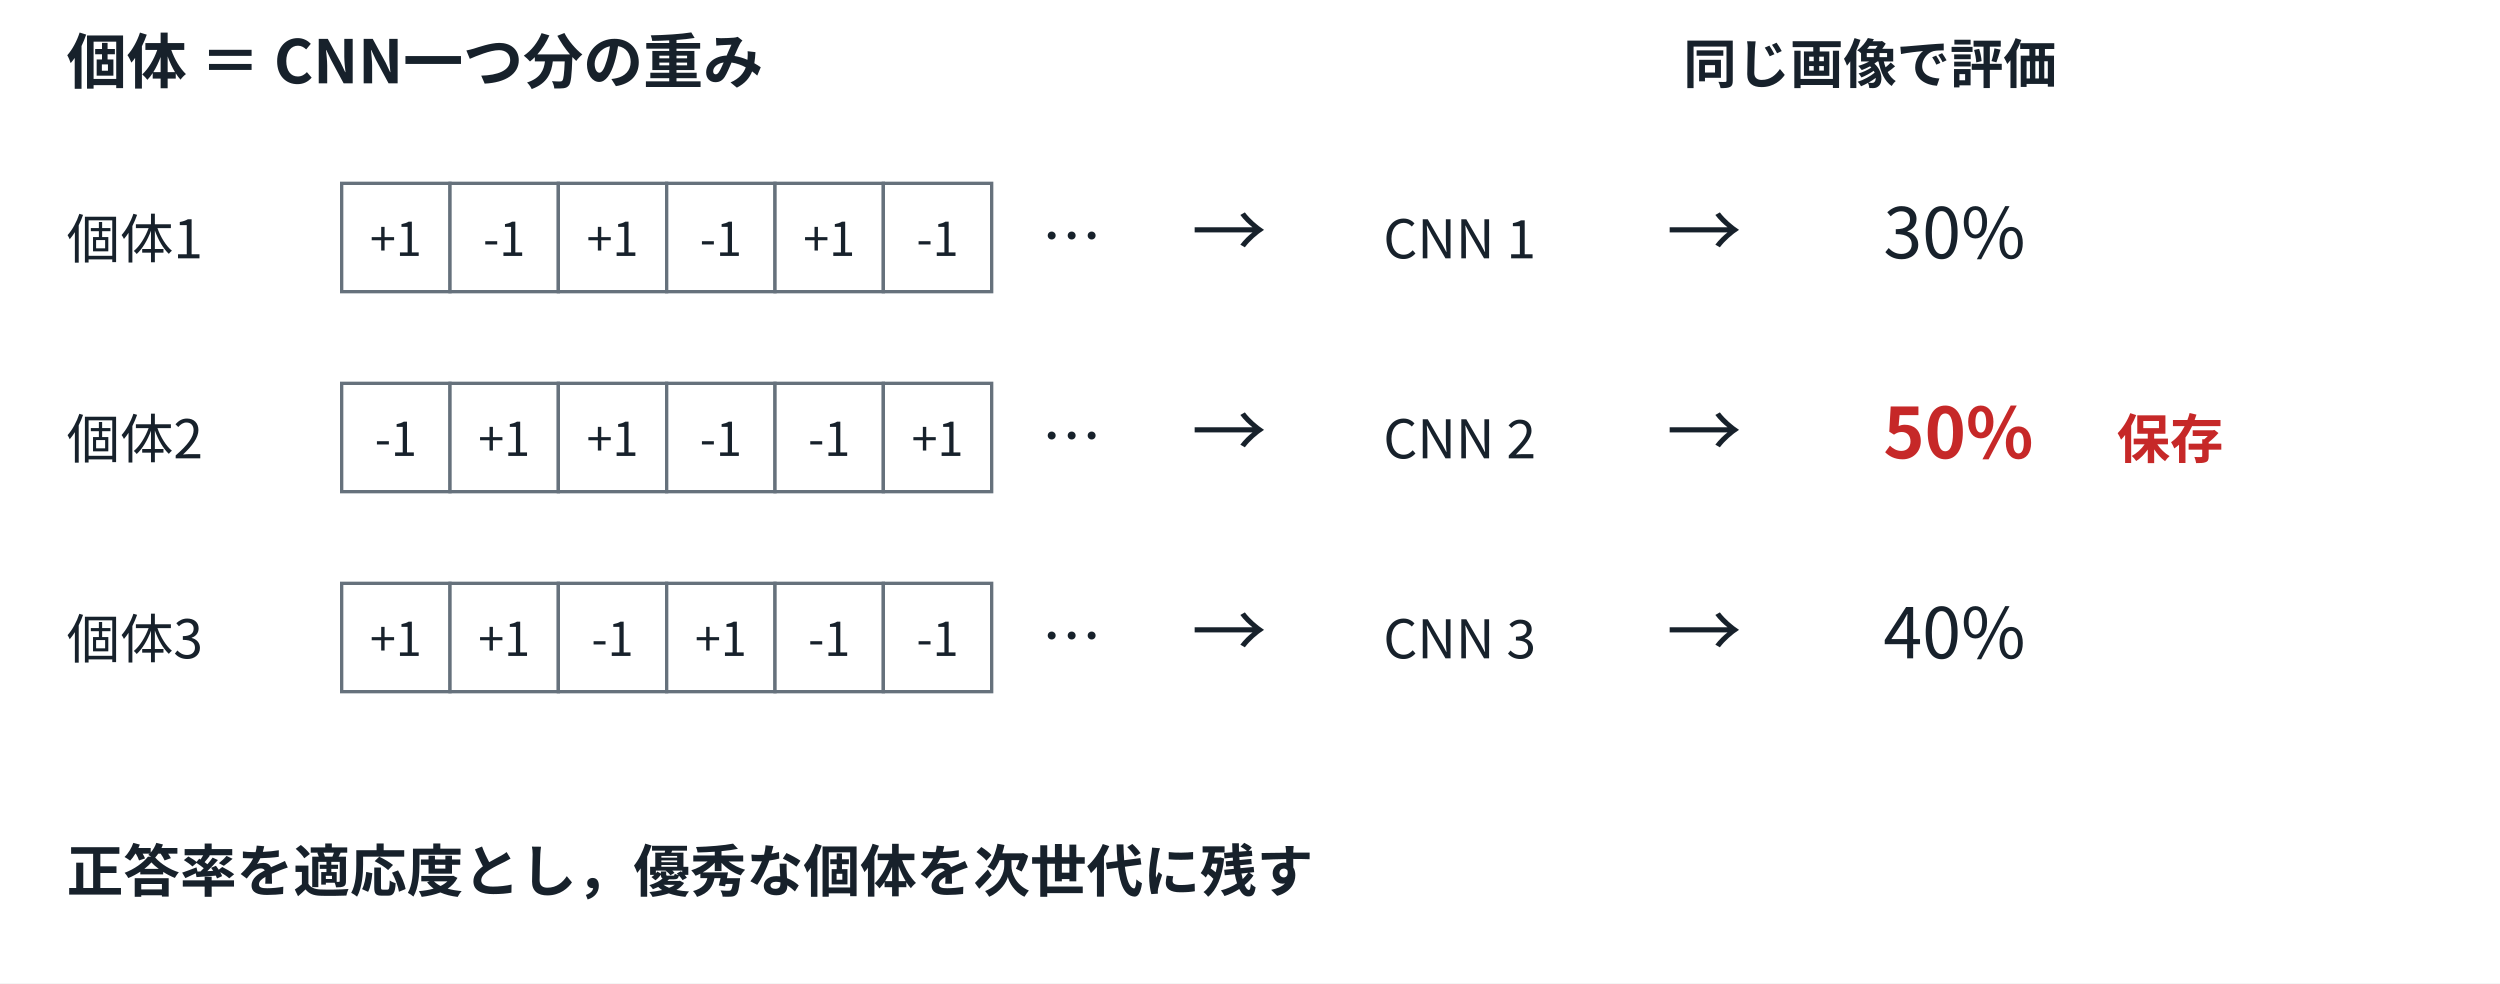
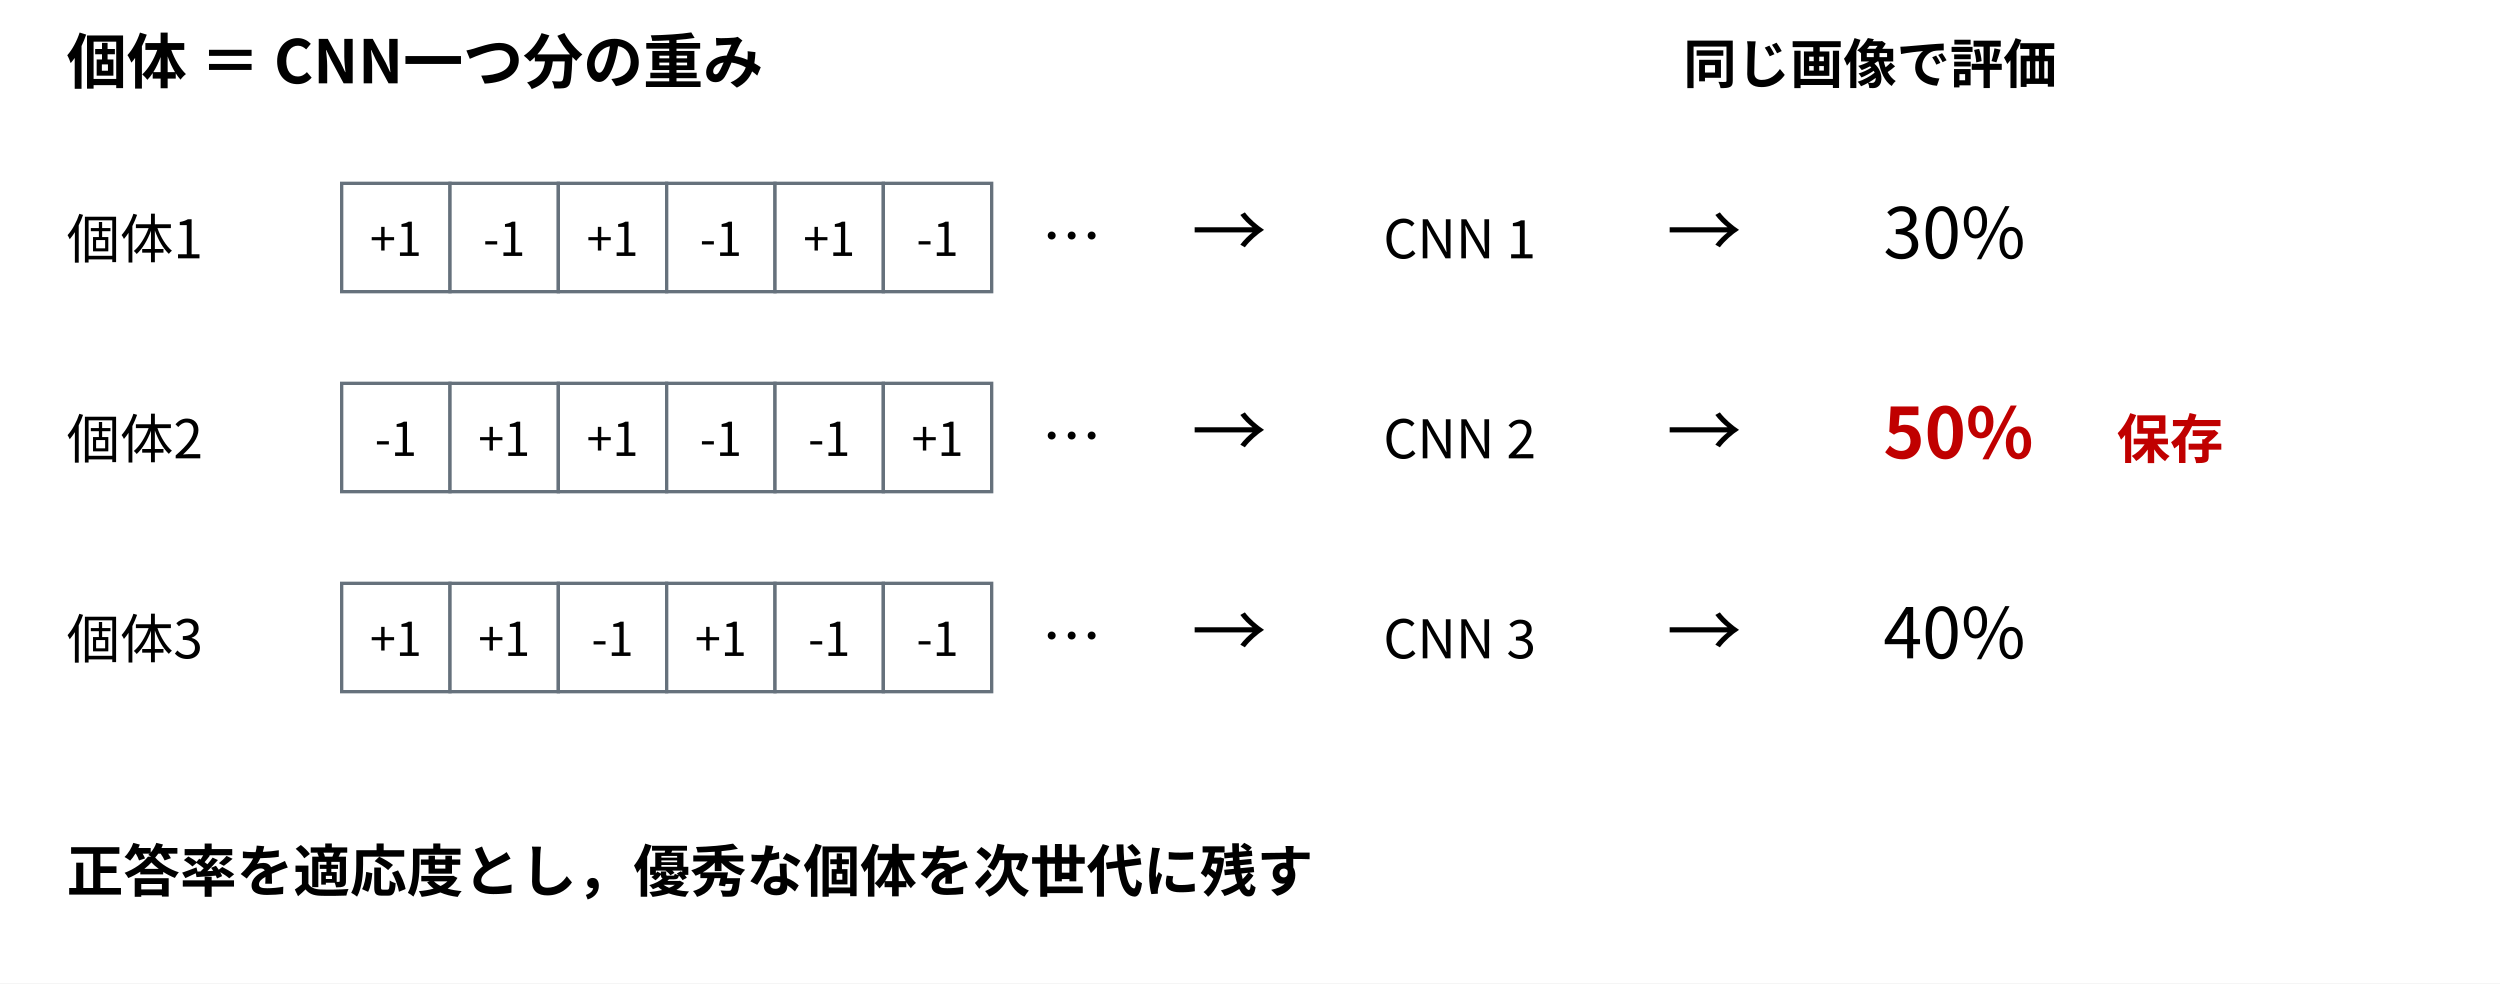
<svg xmlns="http://www.w3.org/2000/svg" width="1500" height="590" viewBox="0 0 1500 590">
  <rect width="1500" height="590" fill="white" />
  <g font-family="Noto Sans CJK JP, sans-serif">
-     <text x="40" y="50" font-size="36" fill="#17212b" text-anchor="start" font-weight="700">個体 ＝ CNN一つ分の重み</text>
-     <text x="1010" y="50" font-size="32" fill="#17212b" text-anchor="start" font-weight="700">同じ画像で評価</text>
-     <text x="40" y="155" font-size="32" fill="#17212b" text-anchor="start" font-weight="400">個体1</text>
+     <text x="40" y="50" font-size="36" fill="#000000" text-anchor="start" font-weight="700">個体 ＝ CNN一つ分の重み</text>
+     <text x="1010" y="50" font-size="32" fill="#000000" text-anchor="start" font-weight="700">同じ画像で評価</text>
+     <text x="40" y="155" font-size="32" fill="#000000" text-anchor="start" font-weight="400">個体1</text>
    <rect x="205" y="110" width="65" height="65" fill="white" stroke="#66717c" stroke-width="2" />
-     <text x="237.5" y="153.55" font-size="28" fill="#17212b" text-anchor="middle" font-weight="400">+1</text>
+     <text x="237.5" y="153.55" font-size="28" fill="#000000" text-anchor="middle" font-weight="400">+1</text>
    <rect x="270" y="110" width="65" height="65" fill="white" stroke="#66717c" stroke-width="2" />
-     <text x="302.5" y="153.55" font-size="28" fill="#17212b" text-anchor="middle" font-weight="400">-1</text>
+     <text x="302.5" y="153.55" font-size="28" fill="#000000" text-anchor="middle" font-weight="400">-1</text>
    <rect x="335" y="110" width="65" height="65" fill="white" stroke="#66717c" stroke-width="2" />
-     <text x="367.5" y="153.55" font-size="28" fill="#17212b" text-anchor="middle" font-weight="400">+1</text>
+     <text x="367.5" y="153.55" font-size="28" fill="#000000" text-anchor="middle" font-weight="400">+1</text>
    <rect x="400" y="110" width="65" height="65" fill="white" stroke="#66717c" stroke-width="2" />
-     <text x="432.5" y="153.55" font-size="28" fill="#17212b" text-anchor="middle" font-weight="400">-1</text>
+     <text x="432.5" y="153.55" font-size="28" fill="#000000" text-anchor="middle" font-weight="400">-1</text>
    <rect x="465" y="110" width="65" height="65" fill="white" stroke="#66717c" stroke-width="2" />
-     <text x="497.5" y="153.55" font-size="28" fill="#17212b" text-anchor="middle" font-weight="400">+1</text>
+     <text x="497.5" y="153.55" font-size="28" fill="#000000" text-anchor="middle" font-weight="400">+1</text>
    <rect x="530" y="110" width="65" height="65" fill="white" stroke="#66717c" stroke-width="2" />
-     <text x="562.5" y="153.55" font-size="28" fill="#17212b" text-anchor="middle" font-weight="400">-1</text>
-     <text x="625" y="155" font-size="36" fill="#17212b" text-anchor="start" font-weight="400">…</text>
-     <text x="715" y="155" font-size="45" fill="#17212b" text-anchor="start" font-weight="400">→</text>
-     <text x="830" y="155" font-size="32" fill="#17212b" text-anchor="start" font-weight="400">CNN 1</text>
-     <text x="1000" y="155" font-size="45" fill="#17212b" text-anchor="start" font-weight="400">→</text>
-     <text x="1130" y="155" font-size="42" fill="#17212b" text-anchor="start" font-weight="400">30%</text>
-     <text x="40" y="275" font-size="32" fill="#17212b" text-anchor="start" font-weight="400">個体2</text>
+     <text x="562.5" y="153.55" font-size="28" fill="#000000" text-anchor="middle" font-weight="400">-1</text>
+     <text x="625" y="155" font-size="36" fill="#000000" text-anchor="start" font-weight="400">…</text>
+     <text x="715" y="155" font-size="45" fill="#000000" text-anchor="start" font-weight="400">→</text>
+     <text x="830" y="155" font-size="32" fill="#000000" text-anchor="start" font-weight="400">CNN 1</text>
+     <text x="1000" y="155" font-size="45" fill="#000000" text-anchor="start" font-weight="400">→</text>
+     <text x="1130" y="155" font-size="42" fill="#000000" text-anchor="start" font-weight="400">30%</text>
+     <text x="40" y="275" font-size="32" fill="#000000" text-anchor="start" font-weight="400">個体2</text>
    <rect x="205" y="230" width="65" height="65" fill="white" stroke="#66717c" stroke-width="2" />
-     <text x="237.5" y="273.55" font-size="28" fill="#17212b" text-anchor="middle" font-weight="400">-1</text>
+     <text x="237.5" y="273.55" font-size="28" fill="#000000" text-anchor="middle" font-weight="400">-1</text>
    <rect x="270" y="230" width="65" height="65" fill="white" stroke="#66717c" stroke-width="2" />
-     <text x="302.5" y="273.55" font-size="28" fill="#17212b" text-anchor="middle" font-weight="400">+1</text>
+     <text x="302.5" y="273.55" font-size="28" fill="#000000" text-anchor="middle" font-weight="400">+1</text>
    <rect x="335" y="230" width="65" height="65" fill="white" stroke="#66717c" stroke-width="2" />
-     <text x="367.5" y="273.55" font-size="28" fill="#17212b" text-anchor="middle" font-weight="400">+1</text>
+     <text x="367.5" y="273.55" font-size="28" fill="#000000" text-anchor="middle" font-weight="400">+1</text>
    <rect x="400" y="230" width="65" height="65" fill="white" stroke="#66717c" stroke-width="2" />
-     <text x="432.5" y="273.55" font-size="28" fill="#17212b" text-anchor="middle" font-weight="400">-1</text>
+     <text x="432.5" y="273.55" font-size="28" fill="#000000" text-anchor="middle" font-weight="400">-1</text>
    <rect x="465" y="230" width="65" height="65" fill="white" stroke="#66717c" stroke-width="2" />
-     <text x="497.5" y="273.55" font-size="28" fill="#17212b" text-anchor="middle" font-weight="400">-1</text>
+     <text x="497.5" y="273.55" font-size="28" fill="#000000" text-anchor="middle" font-weight="400">-1</text>
    <rect x="530" y="230" width="65" height="65" fill="white" stroke="#66717c" stroke-width="2" />
-     <text x="562.5" y="273.55" font-size="28" fill="#17212b" text-anchor="middle" font-weight="400">+1</text>
-     <text x="625" y="275" font-size="36" fill="#17212b" text-anchor="start" font-weight="400">…</text>
-     <text x="715" y="275" font-size="45" fill="#17212b" text-anchor="start" font-weight="400">→</text>
-     <text x="830" y="275" font-size="32" fill="#17212b" text-anchor="start" font-weight="400">CNN 2</text>
-     <text x="1000" y="275" font-size="45" fill="#17212b" text-anchor="start" font-weight="400">→</text>
-     <text x="1130" y="275" font-size="42" fill="#c62828" text-anchor="start" font-weight="700">50%</text>
-     <text x="1270" y="275" font-size="32" fill="#c62828" text-anchor="start" font-weight="700">保存</text>
-     <text x="40" y="395" font-size="32" fill="#17212b" text-anchor="start" font-weight="400">個体3</text>
+     <text x="562.5" y="273.55" font-size="28" fill="#000000" text-anchor="middle" font-weight="400">+1</text>
+     <text x="625" y="275" font-size="36" fill="#000000" text-anchor="start" font-weight="400">…</text>
+     <text x="715" y="275" font-size="45" fill="#000000" text-anchor="start" font-weight="400">→</text>
+     <text x="830" y="275" font-size="32" fill="#000000" text-anchor="start" font-weight="400">CNN 2</text>
+     <text x="1000" y="275" font-size="45" fill="#000000" text-anchor="start" font-weight="400">→</text>
+     <text x="1130" y="275" font-size="42" fill="#c00000" text-anchor="start" font-weight="700">50%</text>
+     <text x="1270" y="275" font-size="32" fill="#c00000" text-anchor="start" font-weight="700">保存</text>
+     <text x="40" y="395" font-size="32" fill="#000000" text-anchor="start" font-weight="400">個体3</text>
    <rect x="205" y="350" width="65" height="65" fill="white" stroke="#66717c" stroke-width="2" />
-     <text x="237.5" y="393.55" font-size="28" fill="#17212b" text-anchor="middle" font-weight="400">+1</text>
+     <text x="237.5" y="393.55" font-size="28" fill="#000000" text-anchor="middle" font-weight="400">+1</text>
    <rect x="270" y="350" width="65" height="65" fill="white" stroke="#66717c" stroke-width="2" />
-     <text x="302.5" y="393.55" font-size="28" fill="#17212b" text-anchor="middle" font-weight="400">+1</text>
+     <text x="302.5" y="393.55" font-size="28" fill="#000000" text-anchor="middle" font-weight="400">+1</text>
    <rect x="335" y="350" width="65" height="65" fill="white" stroke="#66717c" stroke-width="2" />
-     <text x="367.5" y="393.55" font-size="28" fill="#17212b" text-anchor="middle" font-weight="400">-1</text>
+     <text x="367.5" y="393.55" font-size="28" fill="#000000" text-anchor="middle" font-weight="400">-1</text>
    <rect x="400" y="350" width="65" height="65" fill="white" stroke="#66717c" stroke-width="2" />
-     <text x="432.5" y="393.55" font-size="28" fill="#17212b" text-anchor="middle" font-weight="400">+1</text>
+     <text x="432.5" y="393.55" font-size="28" fill="#000000" text-anchor="middle" font-weight="400">+1</text>
    <rect x="465" y="350" width="65" height="65" fill="white" stroke="#66717c" stroke-width="2" />
-     <text x="497.5" y="393.55" font-size="28" fill="#17212b" text-anchor="middle" font-weight="400">-1</text>
+     <text x="497.5" y="393.55" font-size="28" fill="#000000" text-anchor="middle" font-weight="400">-1</text>
    <rect x="530" y="350" width="65" height="65" fill="white" stroke="#66717c" stroke-width="2" />
-     <text x="562.5" y="393.55" font-size="28" fill="#17212b" text-anchor="middle" font-weight="400">-1</text>
-     <text x="625" y="395" font-size="36" fill="#17212b" text-anchor="start" font-weight="400">…</text>
-     <text x="715" y="395" font-size="45" fill="#17212b" text-anchor="start" font-weight="400">→</text>
-     <text x="830" y="395" font-size="32" fill="#17212b" text-anchor="start" font-weight="400">CNN 3</text>
-     <text x="1000" y="395" font-size="45" fill="#17212b" text-anchor="start" font-weight="400">→</text>
-     <text x="1130" y="395" font-size="42" fill="#17212b" text-anchor="start" font-weight="400">40%</text>
-     <text x="40" y="535" font-size="34" fill="#17212b" text-anchor="start" font-weight="700">正答率を適応度とし，優秀な個体を次世代に残す</text>
+     <text x="562.5" y="393.55" font-size="28" fill="#000000" text-anchor="middle" font-weight="400">-1</text>
+     <text x="625" y="395" font-size="36" fill="#000000" text-anchor="start" font-weight="400">…</text>
+     <text x="715" y="395" font-size="45" fill="#000000" text-anchor="start" font-weight="400">→</text>
+     <text x="830" y="395" font-size="32" fill="#000000" text-anchor="start" font-weight="400">CNN 3</text>
+     <text x="1000" y="395" font-size="45" fill="#000000" text-anchor="start" font-weight="400">→</text>
+     <text x="1130" y="395" font-size="42" fill="#000000" text-anchor="start" font-weight="400">40%</text>
+     <text x="40" y="535" font-size="34" fill="#000000" text-anchor="start" font-weight="700">正答率を適応度とし，優秀な個体を次世代に残す</text>
  </g>
</svg>
